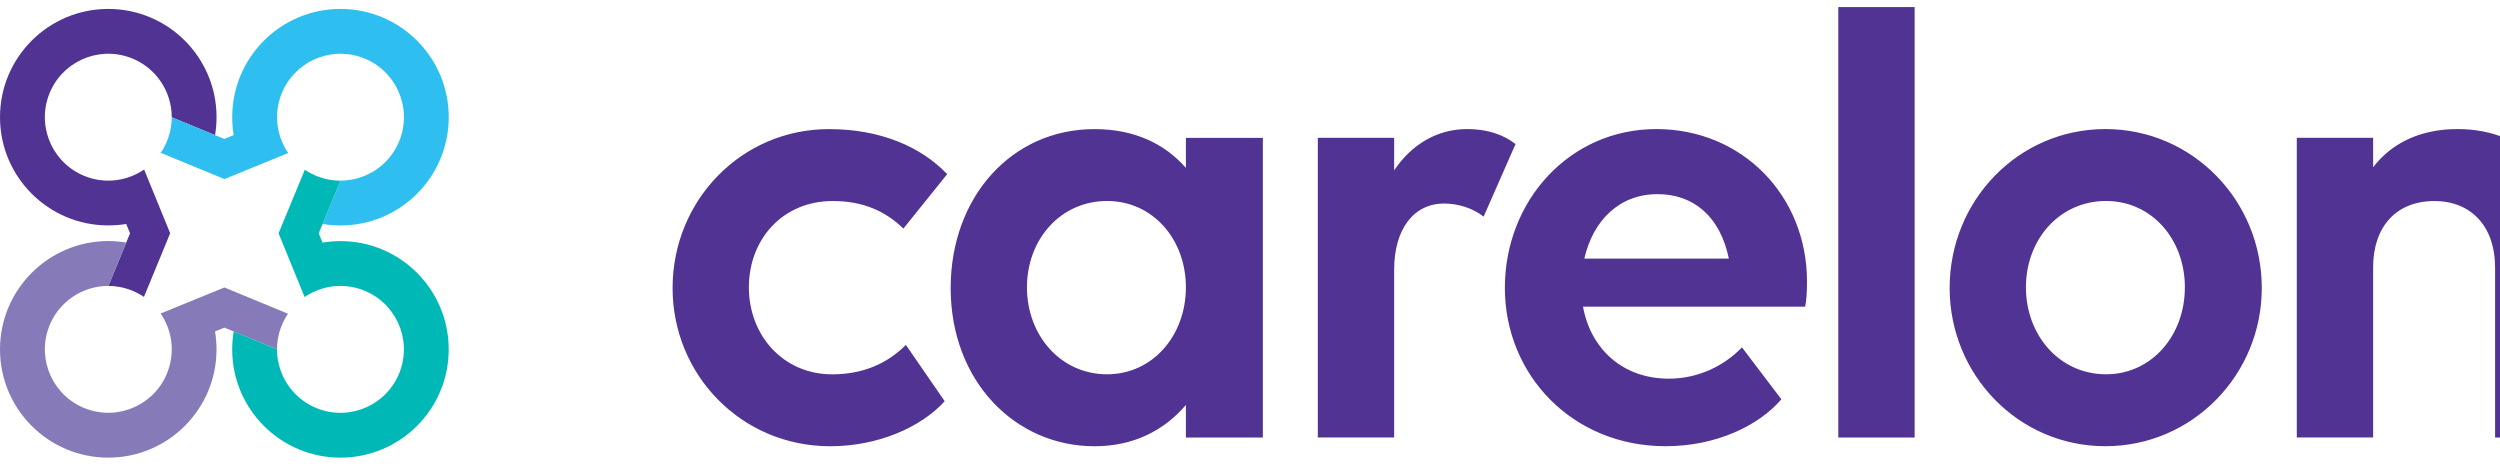
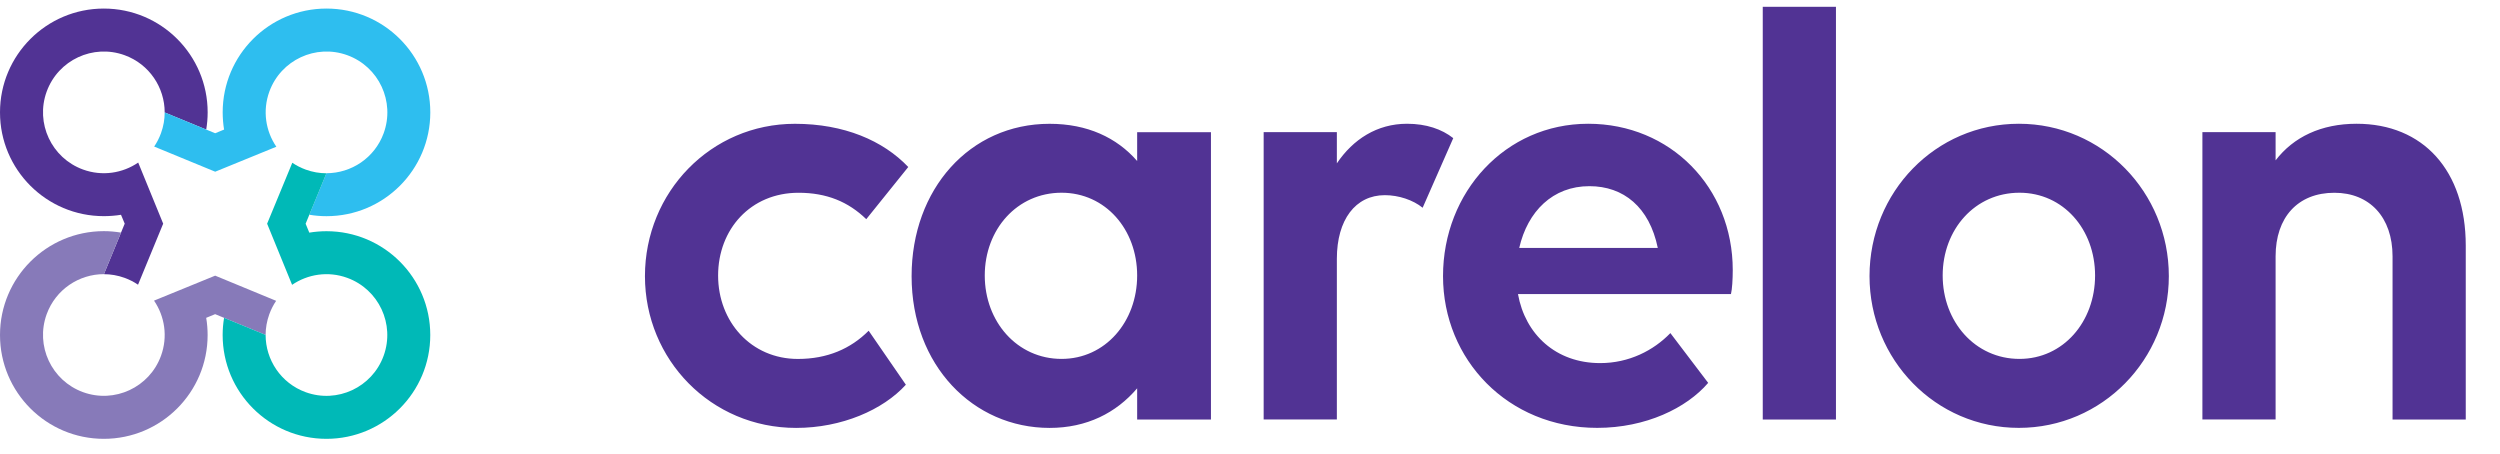
- <svg xmlns="http://www.w3.org/2000/svg" viewBox="0 0 560 106" role="img" aria-label="Carelon">
+ <svg xmlns="http://www.w3.org/2000/svg" viewBox="0 0 584 106" role="img" aria-label="Carelon">
  <style type="text/css">
	.st0{fill:#513394;}
	.st1{fill:#2EBEEF;}
	.st2{fill:#877AB9;}
	.st3{fill:#00B9B7;}
</style>
  <g id="Logo">
    <g id="Symbol" transform="translate(0 2) scale(0.78)">
      <path id="Purple" class="st0" d="M31.09,0C13.92,0,0,13.92,0,31.09s13.92,31.08,31.09,31.08c1.63,0,3.6-0.14,5.15-0.41l1.11,2.66    l-6.23,15.13c2.06,0,4.15,0.36,6.2,1.1c1.45,0.53,2.8,1.22,4.02,2.05l7.53-18.28l-7.48-18.3c-4.68,3.2-10.79,4.18-16.52,2.09    c-9.45-3.44-14.33-13.89-10.89-23.35c3.44-9.45,13.89-14.33,23.35-10.89c7.41,2.7,12,9.7,11.99,17.15l12.44,5.12    c0.28-1.68,0.43-3.4,0.43-5.15C62.19,13.92,48.27,0,31.09,0z" />
      <path id="Cyan" class="st1" d="M97.78,0C80.61,0,66.69,13.92,66.69,31.09c0,1.63,0.15,3.6,0.42,5.15l-2.67,1.1l-15.12-6.23    c0,2.06-0.36,4.15-1.1,6.2c-0.53,1.45-1.22,2.8-2.05,4.02l18.28,7.53l18.31-7.48c-3.2-4.68-4.18-10.79-2.09-16.52    c3.44-9.45,13.89-14.33,23.35-10.89c9.45,3.44,14.33,13.89,10.89,23.35c-2.7,7.41-9.7,12-17.15,11.99l-5.13,12.44    c1.68,0.28,3.4,0.43,5.15,0.43c17.17,0,31.09-13.92,31.09-31.09C128.87,13.92,114.95,0,97.78,0z" />
      <path id="Light_Purple" class="st2" d="M64.44,79.99l-18.31,7.48c3.2,4.68,4.18,10.79,2.09,16.52    c-3.44,9.45-13.89,14.33-23.35,10.89c-9.45-3.44-14.33-13.89-10.89-23.35c2.7-7.41,9.7-12,17.15-11.99l5.12-12.44    c-1.68-0.28-3.4-0.44-5.15-0.44C13.92,66.68,0,80.6,0,97.77c0,17.17,13.92,31.09,31.09,31.09c17.17,0,31.09-13.92,31.09-31.09    c0-1.63-0.14-3.51-0.43-5.15l2.68-1.1l15.12,6.23c0-2.06,0.36-4.15,1.1-6.2c0.53-1.45,1.22-2.8,2.05-4.02L64.44,79.99z" />
      <path id="Turquoise" class="st3" d="M97.78,66.68c-1.63,0-3.58,0.15-5.15,0.43l-1.1-2.67l6.23-15.11c-2.06,0-4.15-0.36-6.2-1.1    c-1.45-0.53-2.8-1.22-4.02-2.05L80,64.43l7.48,18.31c4.68-3.2,10.79-4.18,16.52-2.09c9.45,3.44,14.33,13.89,10.89,23.35    c-3.44,9.45-13.89,14.33-23.35,10.89c-7.41-2.7-12-9.7-11.99-17.15l-12.44-5.12c-0.28,1.68-0.43,3.4-0.43,5.15    c0,17.17,13.92,31.09,31.09,31.09c17.17,0,31.09-13.92,31.09-31.09S114.95,66.68,97.78,66.68z" />
    </g>
    <path id="Wordmark" class="st0" d="M186.53,45.03c-11.21,0-18.78,8.55-18.78,19.34s7.71,19.48,18.64,19.48   c6.87,0,12.33-2.38,16.53-6.59l8.69,12.61c-5.33,5.88-14.99,10.09-25.64,10.09c-19.9,0-35.31-15.97-35.31-35.45   c0-19.62,15.41-35.59,35.03-35.59c11.49,0,20.6,3.92,26.48,10.09l-9.81,12.19C198.16,47.13,193.12,45.03,186.53,45.03z    M265.64,90.71c-4.9,5.75-11.77,9.25-20.46,9.25c-17.8,0-32.23-14.57-32.23-35.45c0-20.32,13.59-35.59,32.23-35.59   c8.83,0,15.69,3.22,20.46,8.69v-6.73h17.24v67.12h-17.24V90.71z M265.64,64.36c0-10.79-7.43-19.34-17.66-19.34   c-10.37,0-17.94,8.55-17.94,19.34s7.57,19.48,17.94,19.48C258.21,83.84,265.64,75.15,265.64,64.36z M312.29,97.99h-17.1V30.87h17.1   v7.29c3.78-5.61,9.39-9.25,16.4-9.25c4.48,0,8.13,1.26,10.79,3.36l-7.15,16.26c-2.24-1.82-5.61-2.94-8.83-2.94   c-6.87,0-11.21,5.75-11.21,14.85V97.99z M337.09,64.5c0-19.62,14.57-35.59,33.91-35.59c19.2,0,33.77,14.85,33.77,34.19   c0,2.1-0.14,4.48-0.42,5.6h-49.75c1.68,9.39,8.83,16.12,19.2,16.12c6.73,0,12.47-2.94,16.4-7.01l8.83,11.63   c-5.04,5.88-14.57,10.51-25.92,10.51C352.22,99.96,337.09,83.98,337.09,64.5z M354.89,57.92h32.37   c-1.96-9.53-7.99-14.43-15.97-14.43C362.73,43.48,356.85,49.37,354.89,57.92z M411.78,1.59h17.1v96.41h-17.1V52.45V1.59z    M436.72,64.5c0-19.62,15.41-35.59,34.89-35.59c19.48,0,35.03,15.97,35.03,35.59c0,19.48-15.55,35.45-35.03,35.45   C452.13,99.96,436.72,83.98,436.72,64.5z M489.41,64.36c0-10.79-7.43-19.34-17.66-19.34c-10.37,0-17.94,8.55-17.94,19.34   s7.57,19.48,17.94,19.48C481.98,83.84,489.41,75.15,489.41,64.36z M531.58,97.99h-17.1V30.87h17.1v6.59   c4.2-5.47,10.65-8.55,18.92-8.55c15.55,0,25.5,10.93,25.5,28.45v40.64h-17.1V59.88c0-9.11-5.33-14.85-13.59-14.85   c-8.55,0-13.73,5.74-13.73,14.85V97.99z" />
  </g>
</svg>
